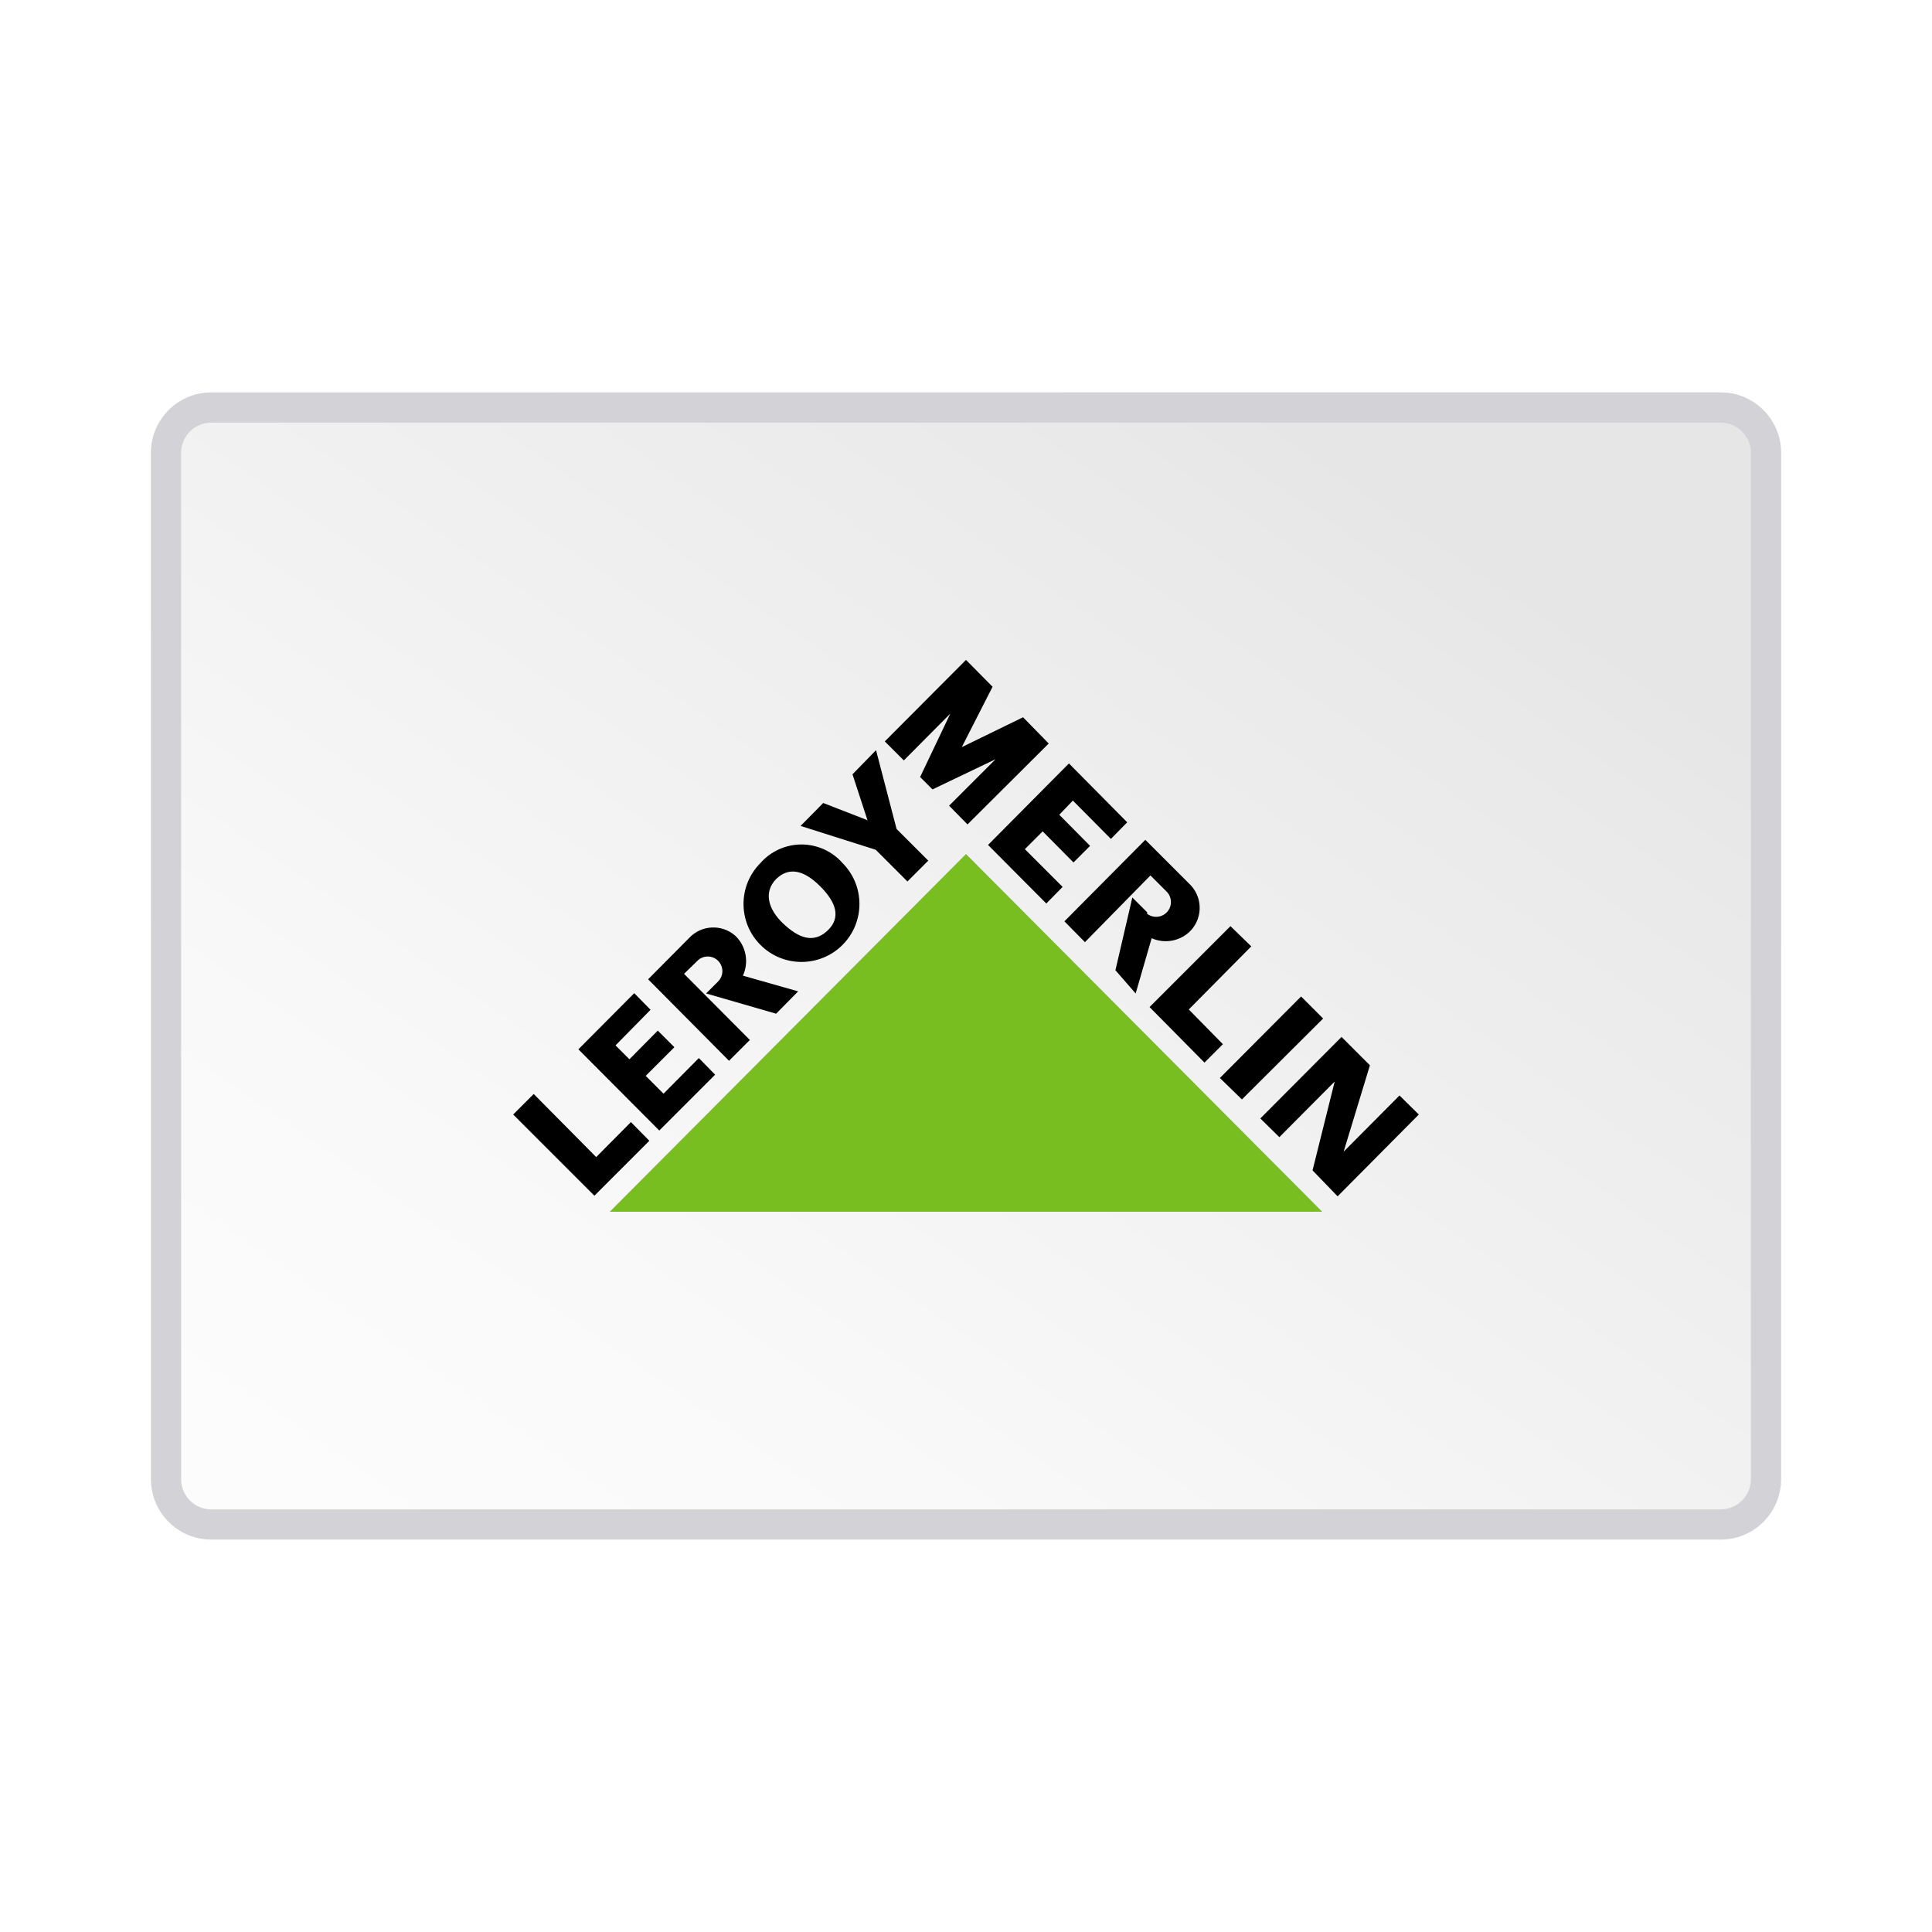
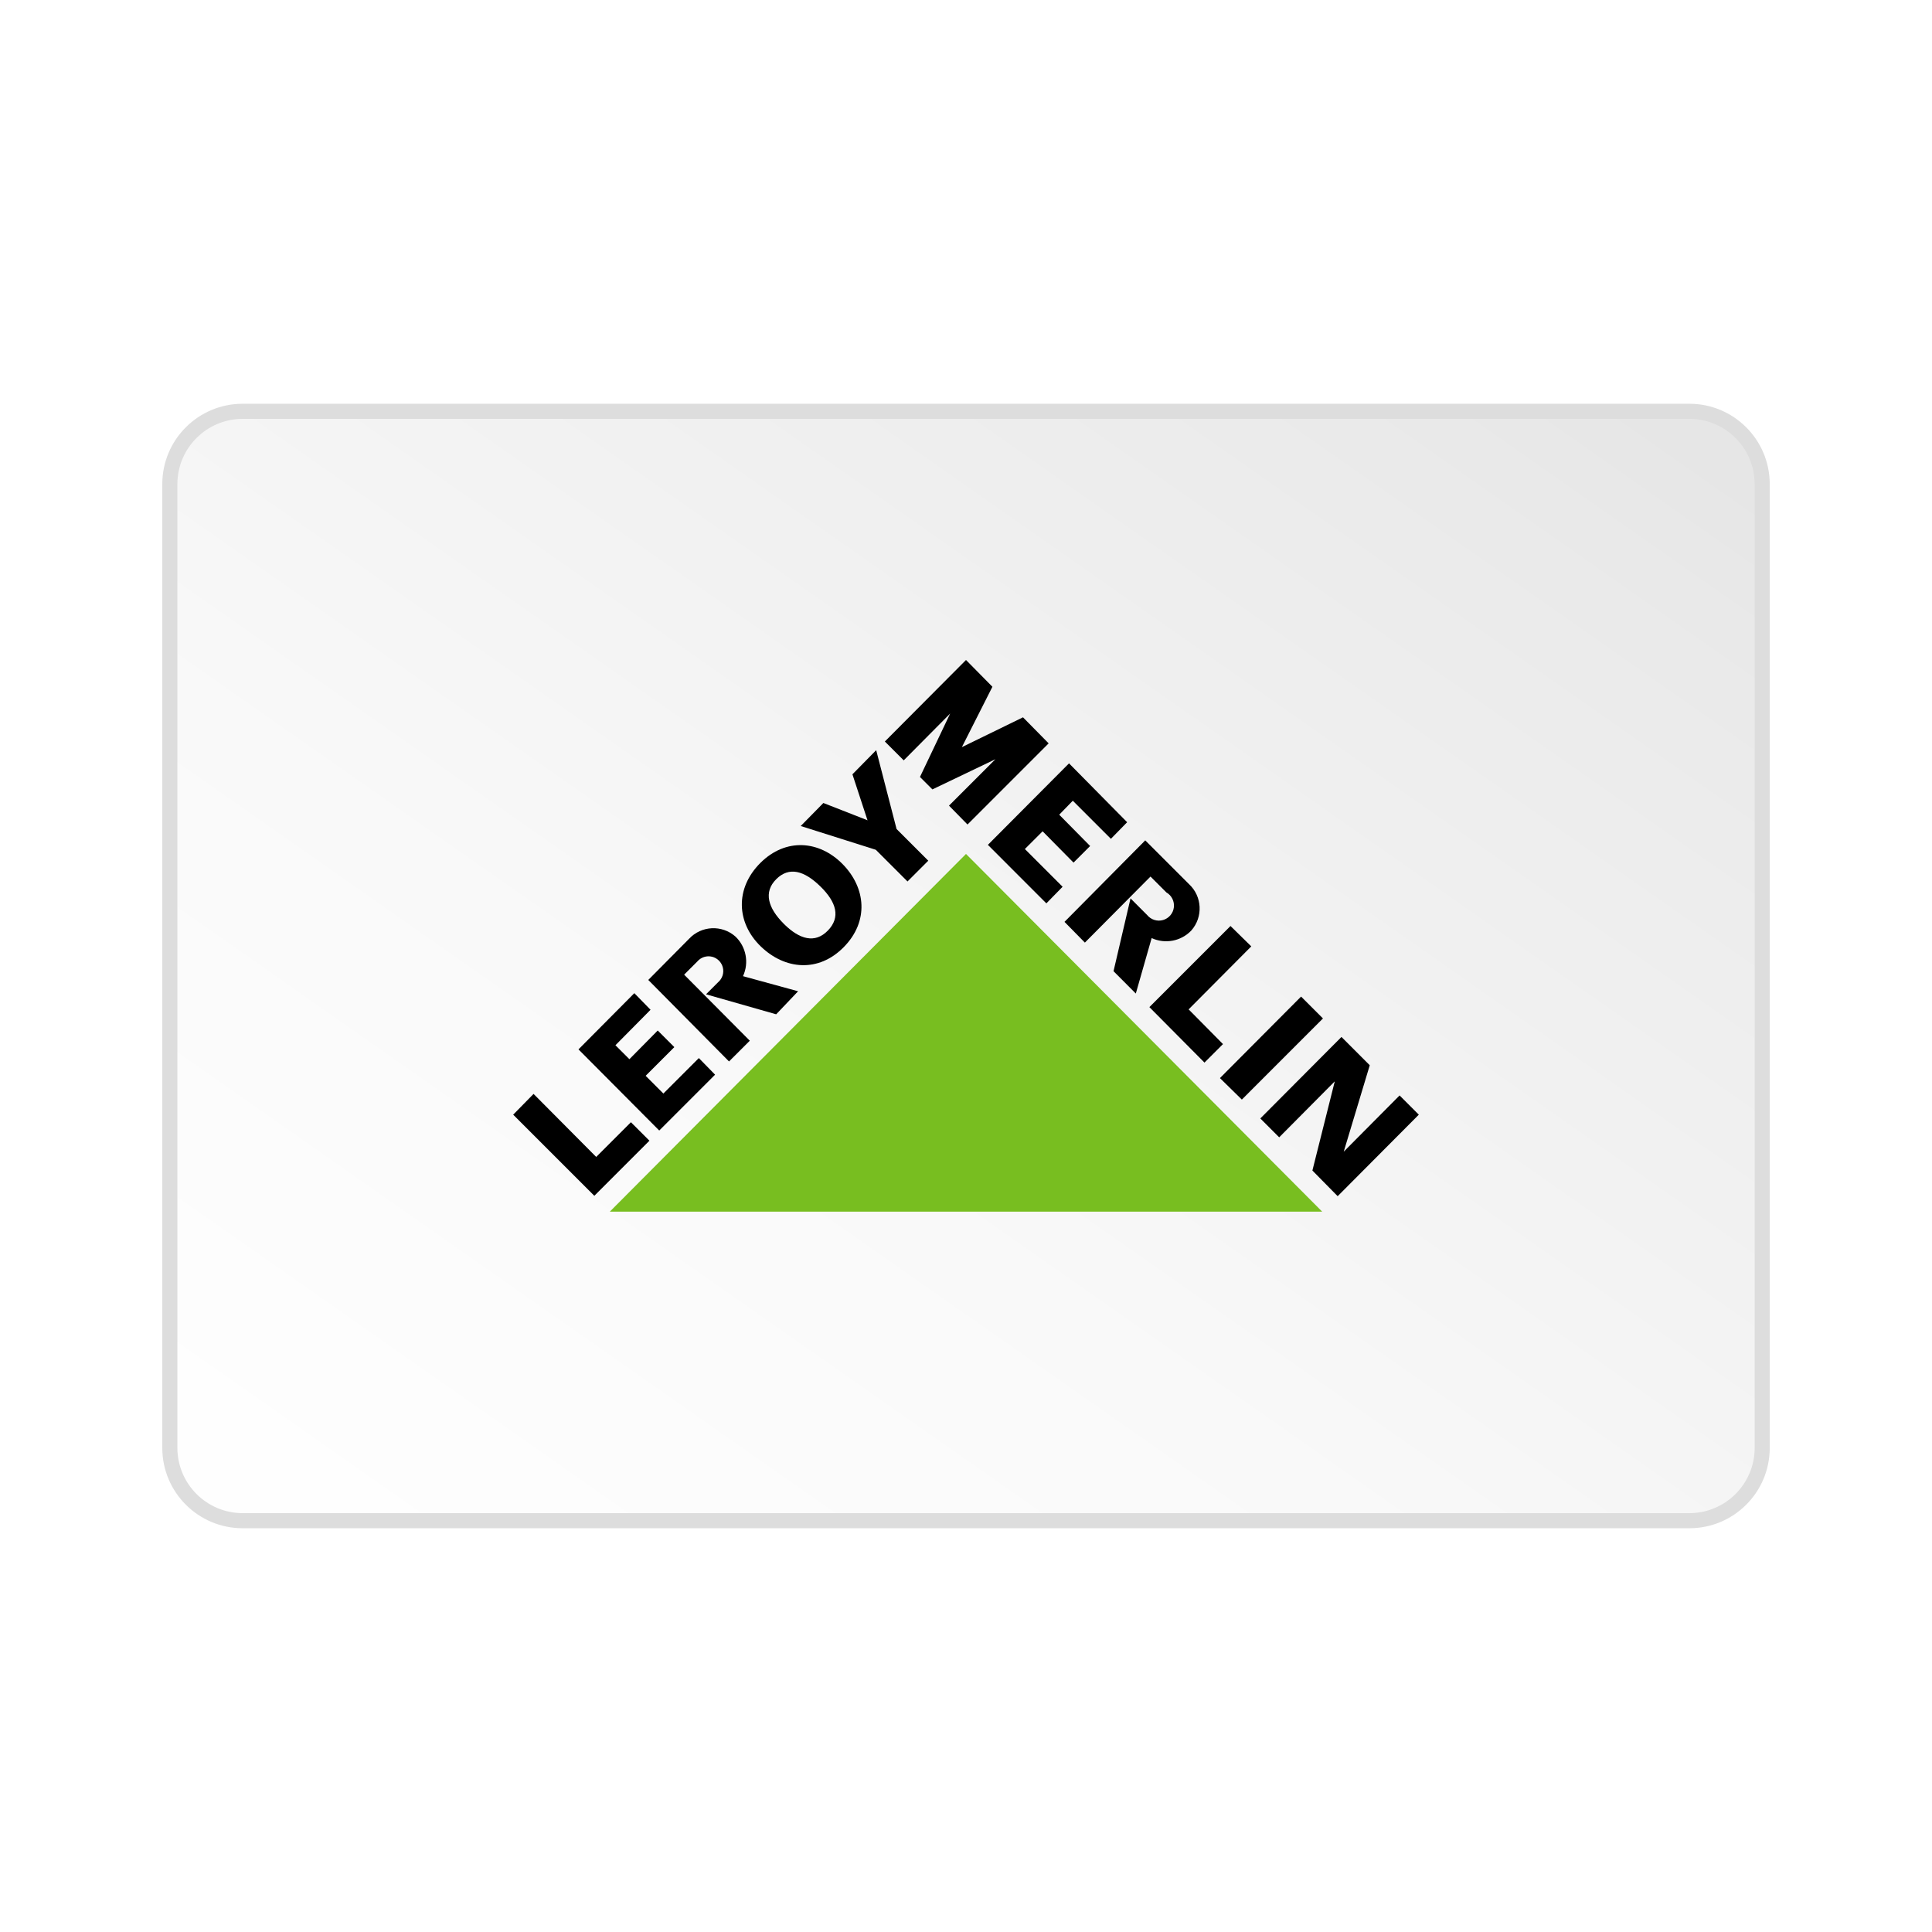
<svg xmlns="http://www.w3.org/2000/svg" viewBox="0 0 64 64">
+   <g id="Square"> </g>
+   <path fill="url(#a)" d="M8.037 50.375a2.415 2.415 0 0 1-2.412-2.41v-31.93a2.415 2.415 0 0 1 2.412-2.41h47.925a2.415 2.415 0 0 1 2.413 2.41v31.93a2.415 2.415 0 0 1-2.413 2.41H8.038Z" />
+   <path fill="#DDD" fill-rule="evenodd" d="M8.037 13.375h47.925c1.47 0 2.662 1.19 2.663 2.66v31.93a2.662 2.662 0 0 1-2.663 2.66H8.038a2.662 2.662 0 0 1-2.662-2.66v-31.93a2.662 2.662 0 0 1 2.662-2.66Zm50.088 2.66a2.165 2.165 0 0 0-2.163-2.16H8.038a2.165 2.165 0 0 0-2.162 2.16v31.93a2.165 2.165 0 0 0 2.162 2.16h47.925a2.165 2.165 0 0 0 2.163-2.16v-31.93Z" />
+   <path fill="#78BE20" d="M20.2 40.138h23.6L32 28.288l-11.8 11.85Z" />
+   <path d="m19.688 39.612 1.825-1.825-.613-.612-1.15 1.15-2.075-2.088-.675.688 2.688 2.688Zm.699-4.987.463.462.938-.95.55.55-.95.95.587.588 1.175-1.175.538.55-1.85 1.85-2.675-2.688 1.85-1.862.537.55-1.163 1.175Zm6.051-1.788-1.825-.5a1.15 1.15 0 0 0-.25-1.312 1.102 1.102 0 0 0-1.538.075l-1.35 1.362 2.675 2.7.688-.687-2.175-2.188.437-.437a.488.488 0 1 1 .688.688l-.4.4 2.324.662.726-.763Z" />
+   <path fill-rule="evenodd" d="M27.913 28.625c-.776-.788-1.888-.875-2.726-.038-.85.85-.787 1.988.013 2.763.8.775 1.913.875 2.75.025.838-.85.738-1.962-.037-2.75Zm-1.95 1.975c-.526-.525-.675-1.05-.25-1.475.424-.425.924-.288 1.462.238.537.524.675 1.024.25 1.462-.425.438-.938.3-1.463-.225Z" />
+   <path d="m28.738 27.175-.5-1.525.787-.8.675 2.612 1.05 1.05-.688.688-1.05-1.05-2.487-.787.75-.763 1.438.563.024.012Zm12.4 9.25 2.687-2.688-.725-.724-2.688 2.7.726.712ZM30.887 26.15l2.088-1-1.538 1.538.613.625 2.688-2.688-.85-.863-2.025.988 1.012-2-.875-.887-2.688 2.7.625.625 1.538-1.55-1 2.1.412.412Zm4.651.375-.45.463 1.024 1.037-.55.55-1.024-1.037-.588.587 1.25 1.25-.538.55-1.937-1.938 2.688-2.7 1.925 1.95-.538.55-1.262-1.262Zm2.537 6.837L39.9 35.2l.613-.613-1.138-1.15 2.075-2.087-.688-.675-2.687 2.687Zm7.3 1.926-.862 2.862 1.85-1.862.637.637-2.688 2.7-.837-.85.737-2.938v-.012l-1.837 1.85-.625-.625 2.688-2.7.937.938Zm-7.75-2.375.525-1.838a1.15 1.15 0 0 0 1.313-.25 1.102 1.102 0 0 0-.075-1.537l-1.45-1.45-2.675 2.7.675.687 2.174-2.188.526.526a.5.5 0 1 1-.636.75l-.552-.553-.563 2.412.738.74Z" />
  <defs>
-     <style>.cls-1{fill:none;}.cls-2{fill:url(#Dégradé_sans_nom_196);}.cls-3{fill:#d3d2d6;}.cls-4{fill:#78be20;}</style>
-     <linearGradient id="Dégradé_sans_nom_196" x1="2983.04" y1="-1983.21" x2="2936.71" y2="-2029.72" gradientTransform="matrix(-1.14, 0, 0, 0.79, 3402.94, 1625.81)" gradientUnits="userSpaceOnUse">
-       <stop offset="0" stop-color="#fff" />
-       <stop offset="0.4" stop-color="#f9f9f9" />
-       <stop offset="0.93" stop-color="#e9e9e9" />
-       <stop offset="1" stop-color="#e6e6e6" />
+     <linearGradient id="a" x1="32.198" x2="66.056" y1="70.106" y2="21.774" gradientUnits="userSpaceOnUse">
+       <stop stop-color="#fff" />
+       <stop offset=".4" stop-color="#F9F9F9" />
+       <stop offset=".93" stop-color="#E9E9E9" />
+       <stop offset="1" stop-color="#E6E6E6" />
    </linearGradient>
  </defs>
-   <g id="Square">
-     <rect class="cls-1" width="64" height="64" />
-   </g>
-   <g id="Icon">
-     <rect class="cls-2" x="5" y="13" width="54" height="38" rx="2" />
-     <path class="cls-3" d="M57,14a1,1,0,0,1,1,1V49a1,1,0,0,1-1,1H7a1,1,0,0,1-1-1V15a1,1,0,0,1,1-1H57m0-1H7a2,2,0,0,0-2,2V49a2,2,0,0,0,2,2H57a2,2,0,0,0,2-2V15a2,2,0,0,0-2-2Z" />
-     <polygon class="cls-4" points="20.2 40.14 43.8 40.14 32 28.29 20.2 40.14" />
-     <polygon points="19.69 39.61 21.51 37.79 20.9 37.17 19.75 38.33 17.68 36.24 17 36.92 19.69 39.61" />
-     <polyline points="20.39 34.63 20.85 35.09 21.79 34.14 22.34 34.69 21.39 35.64 21.98 36.23 23.15 35.05 23.69 35.6 21.84 37.45 19.16 34.76 21.01 32.9 21.55 33.45 20.39 34.63" />
-     <path d="M26.44,32.84l-1.83-.52h0A1.16,1.16,0,0,0,24.36,31a1.1,1.1,0,0,0-1.54.08h0l-1.35,1.36,2.68,2.7.69-.69-2.18-2.19.44-.43a.48.48,0,1,1,.69.68l-.4.4,2.32.67Z" />
-     <path d="M25.19,28.59a1.81,1.81,0,0,1,2.72,0,1.92,1.92,0,1,1-2.72,0Zm.52.53c-.42.43-.27,1,.24,1.48s1,.66,1.46.23.29-.94-.24-1.47S26.14,28.7,25.71,29.12Z" />
-     <polygon points="28.74 27.18 28.24 25.65 29.02 24.85 29.7 27.46 30.75 28.51 30.06 29.2 29.01 28.15 26.52 27.36 27.27 26.6 28.71 27.16 28.74 27.18" />
-     <polygon points="41.14 36.42 43.83 33.74 43.1 33.01 40.41 35.71 41.14 36.42" />
-     <polygon points="30.89 26.15 32.98 25.15 31.44 26.69 32.05 27.31 34.74 24.63 33.89 23.76 31.86 24.75 31.86 24.75 32.88 22.75 32 21.86 29.31 24.56 29.94 25.19 31.48 23.64 30.48 25.74 30.89 26.15" />
-     <polyline points="35.54 26.52 35.09 26.99 36.11 28.02 35.56 28.57 34.54 27.54 33.95 28.13 35.2 29.38 34.66 29.93 32.73 27.99 35.41 25.29 37.34 27.24 36.8 27.79 35.54 26.52" />
-     <polygon points="38.08 33.36 39.9 35.2 40.51 34.59 39.38 33.44 41.45 31.35 40.76 30.68 38.08 33.36" />
-     <polygon points="45.38 35.29 44.51 38.15 44.51 38.15 46.36 36.29 47 36.92 44.31 39.63 43.48 38.77 44.21 35.84 44.21 35.83 42.38 37.67 41.75 37.05 44.44 34.35 45.38 35.29" />
-     <path d="M37.62,32.91l.53-1.83h0a1.15,1.15,0,0,0,1.31-.27,1.1,1.1,0,0,0-.07-1.54h0l-1.45-1.45-2.68,2.7.68.69L38.11,29l.53.53a.49.49,0,0,1-.64.74l0-.05-.49-.49-.56,2.41Z" />
-   </g>
</svg>
